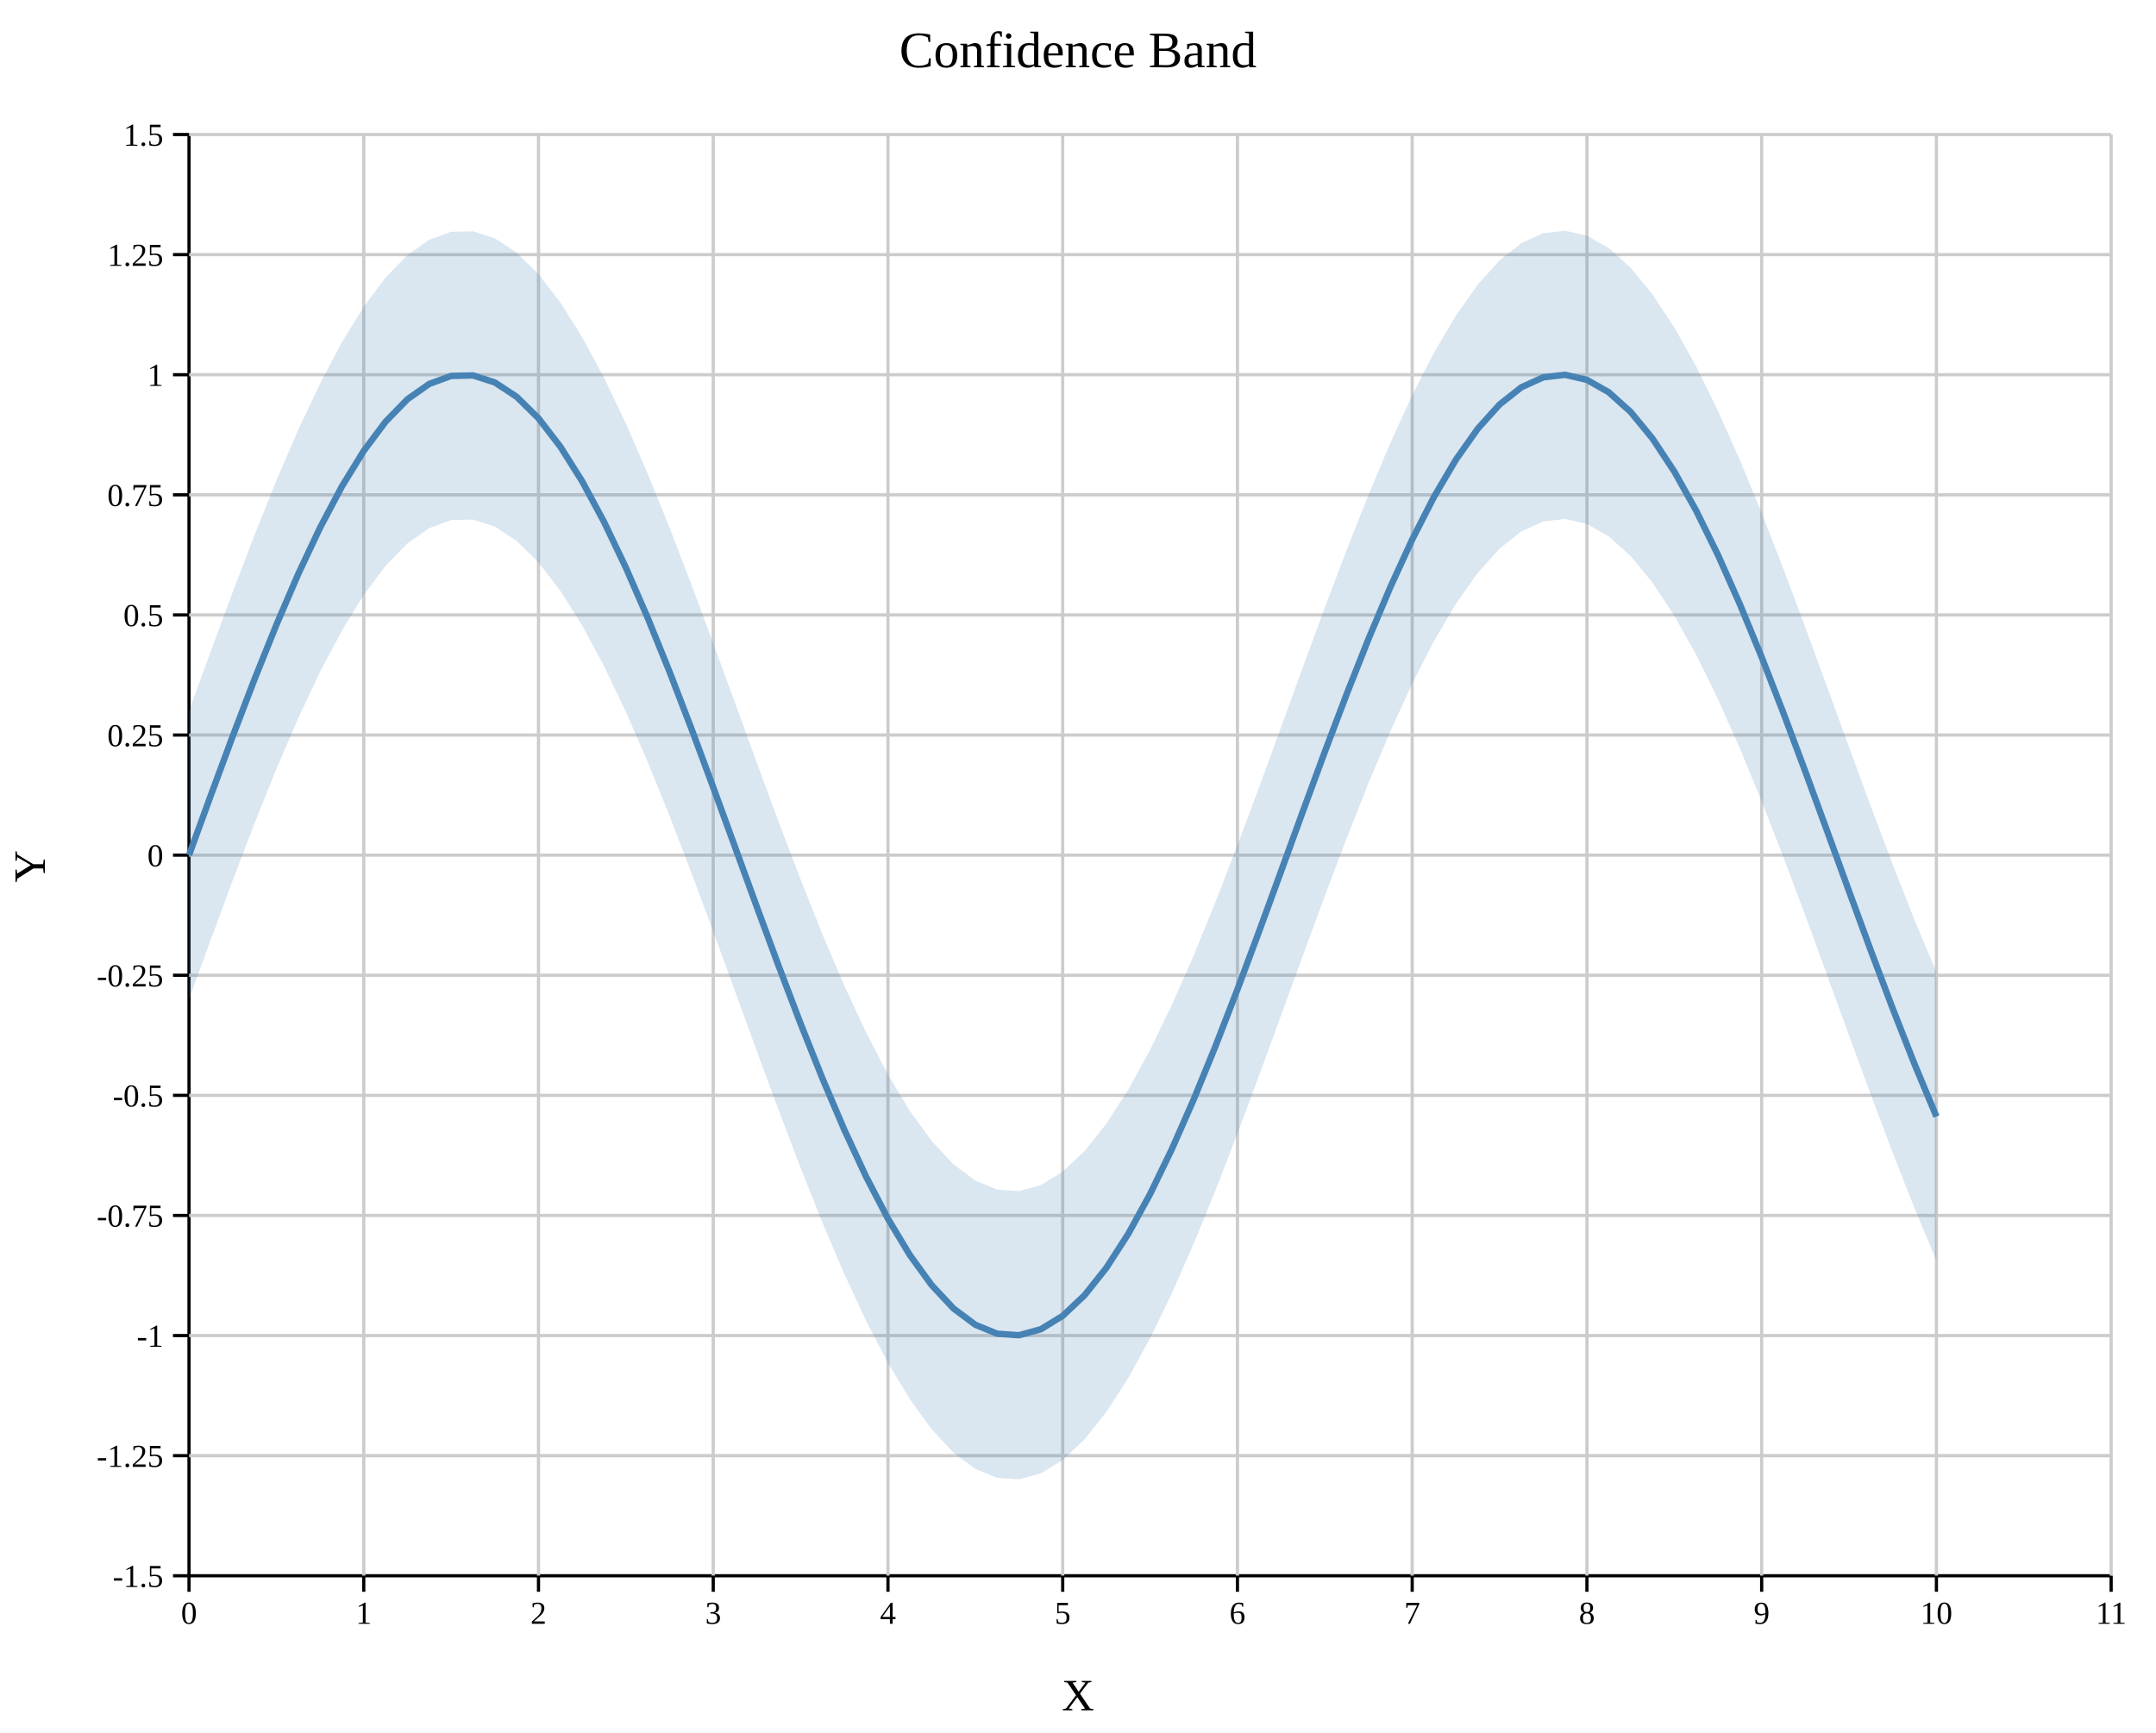
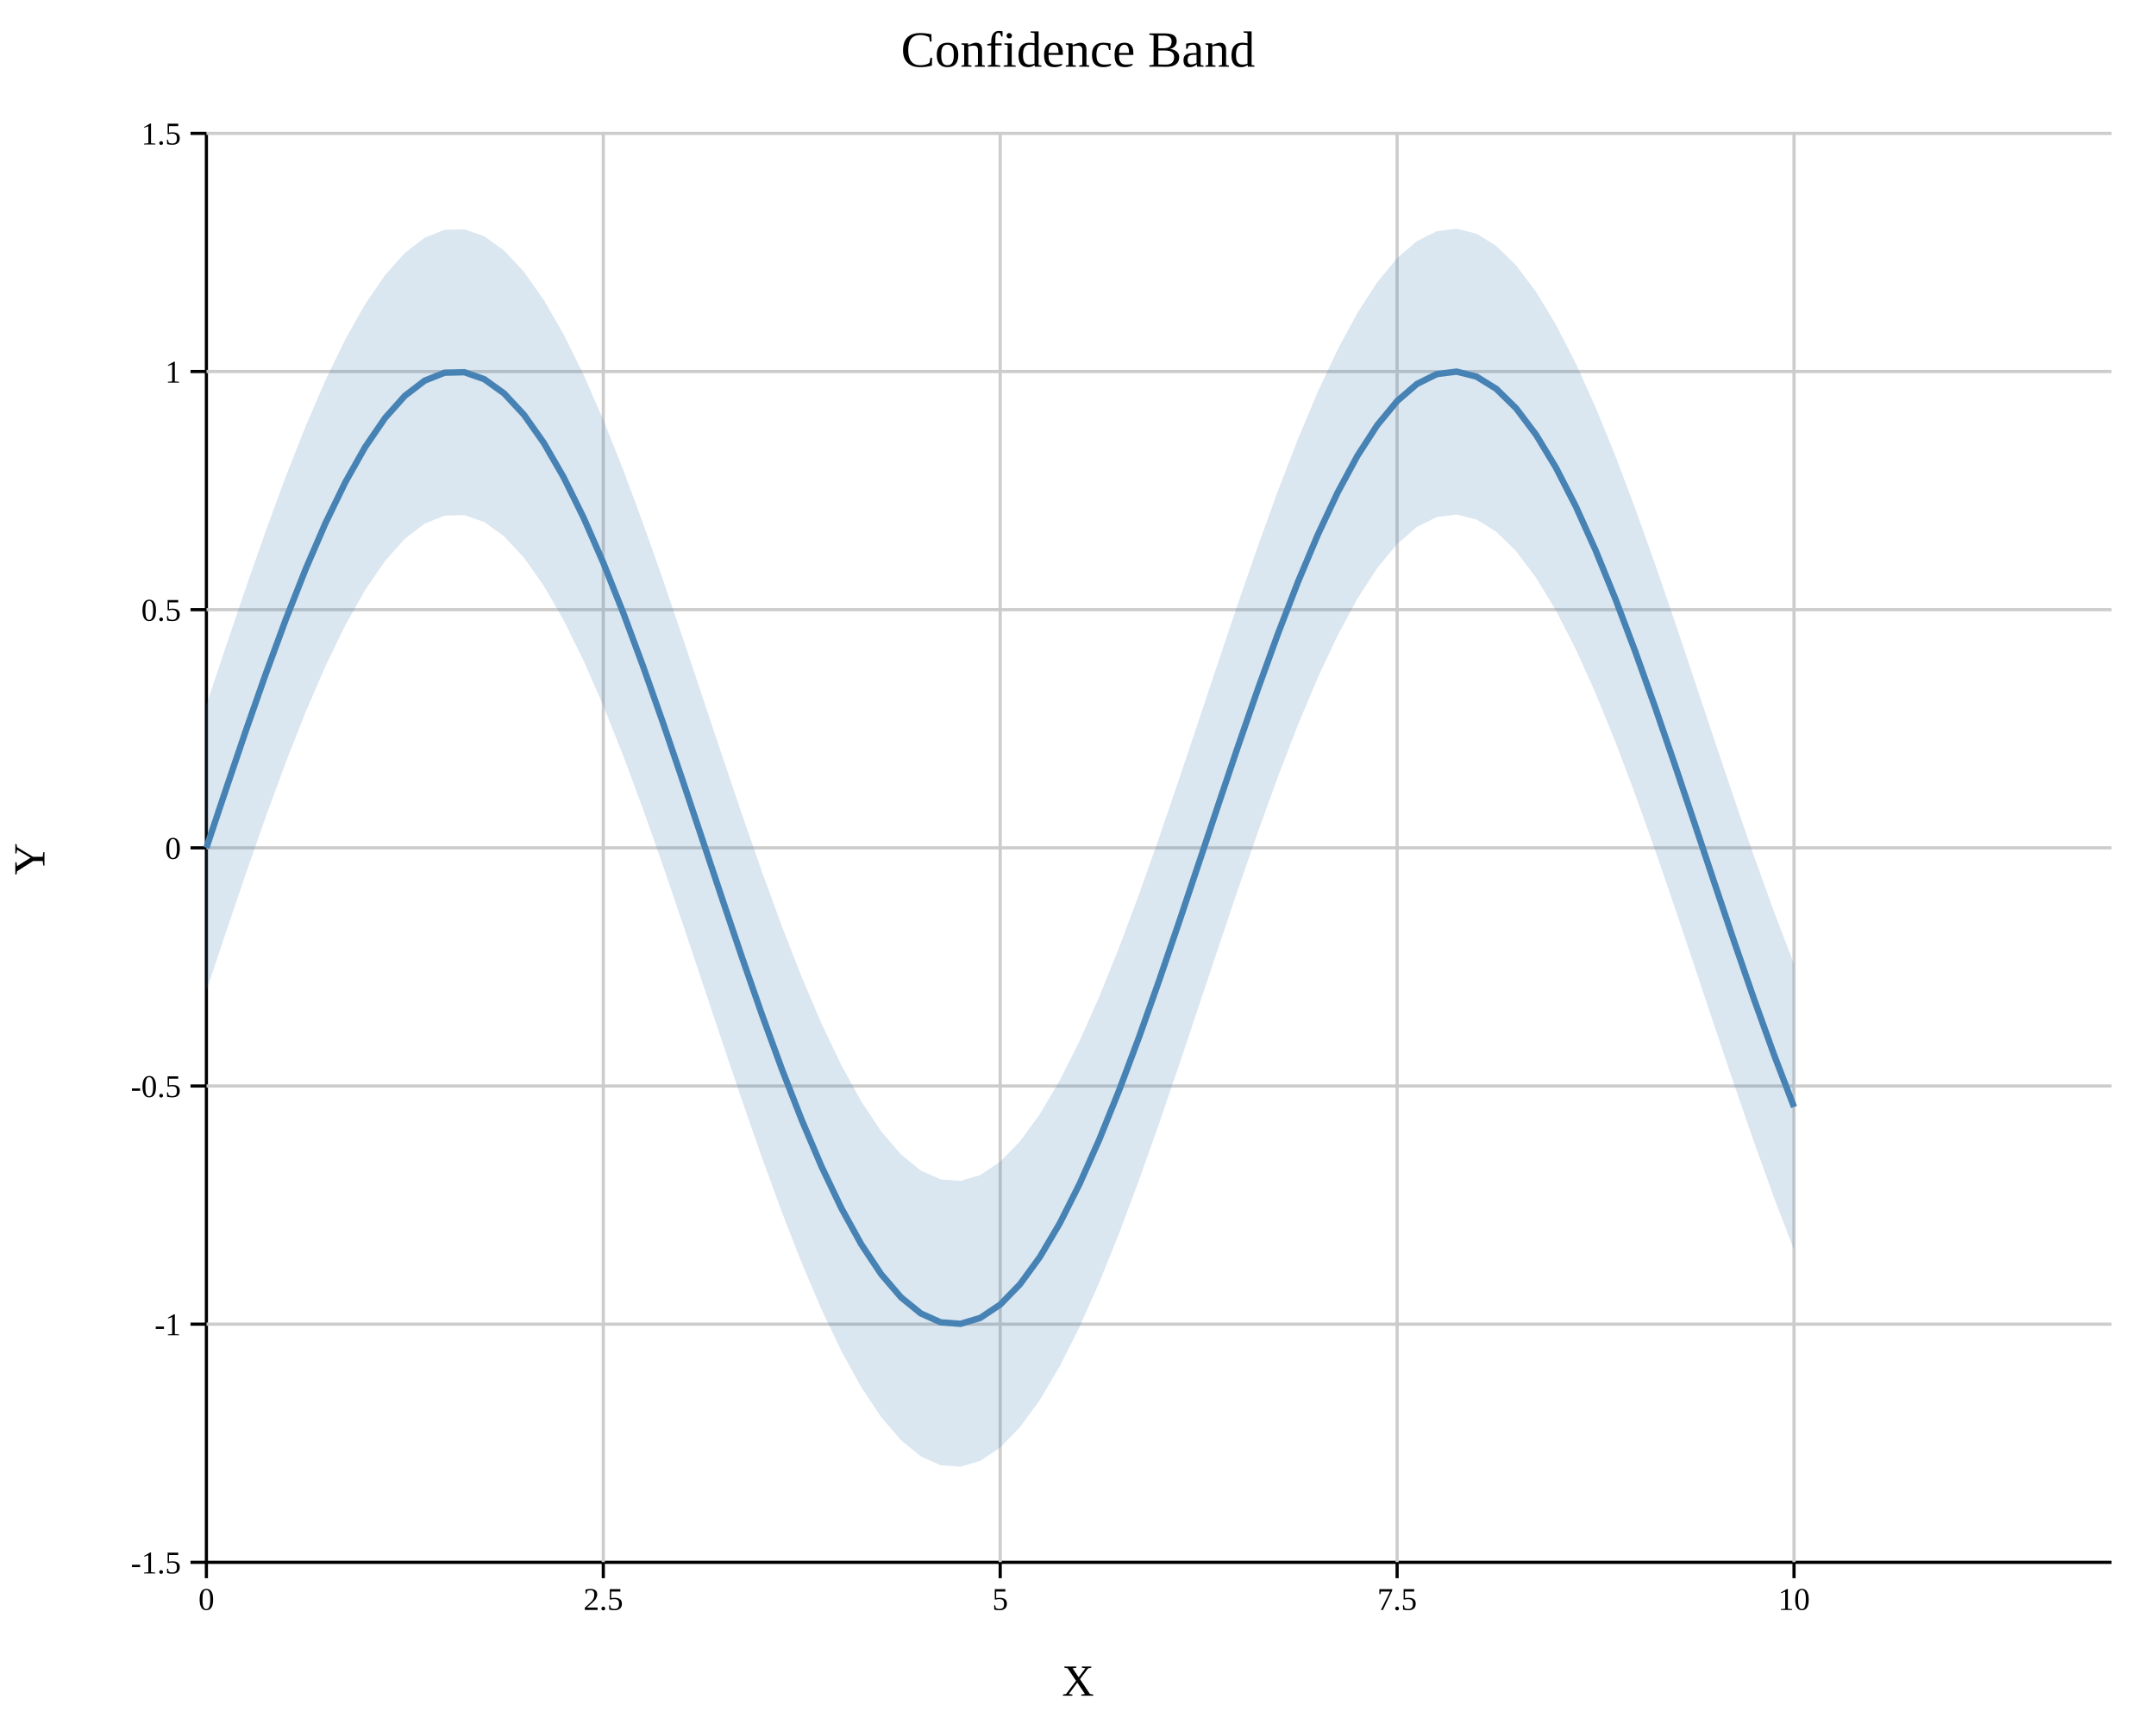
- <svg xmlns="http://www.w3.org/2000/svg" width="673" height="541" fill="black">
+ <svg xmlns="http://www.w3.org/2000/svg" width="679" height="541" fill="black">
  <rect width="100%" height="100%" fill="white" />
-   <line x1="59" y1="492" x2="659" y2="492" stroke="black" stroke-width="1" />
-   <line x1="59" y1="42" x2="59" y2="492" stroke="black" stroke-width="1" />
-   <line x1="113.545" y1="42" x2="113.545" y2="492" stroke="#ccc" stroke-width="1" />
-   <line x1="168.091" y1="42" x2="168.091" y2="492" stroke="#ccc" stroke-width="1" />
-   <line x1="222.636" y1="42" x2="222.636" y2="492" stroke="#ccc" stroke-width="1" />
-   <line x1="277.182" y1="42" x2="277.182" y2="492" stroke="#ccc" stroke-width="1" />
-   <line x1="331.727" y1="42" x2="331.727" y2="492" stroke="#ccc" stroke-width="1" />
-   <line x1="386.273" y1="42" x2="386.273" y2="492" stroke="#ccc" stroke-width="1" />
-   <line x1="440.818" y1="42" x2="440.818" y2="492" stroke="#ccc" stroke-width="1" />
-   <line x1="495.364" y1="42" x2="495.364" y2="492" stroke="#ccc" stroke-width="1" />
-   <line x1="549.909" y1="42" x2="549.909" y2="492" stroke="#ccc" stroke-width="1" />
-   <line x1="604.455" y1="42" x2="604.455" y2="492" stroke="#ccc" stroke-width="1" />
-   <line x1="659" y1="42" x2="659" y2="492" stroke="#ccc" stroke-width="1" />
-   <line x1="59" y1="454.5" x2="659" y2="454.5" stroke="#ccc" stroke-width="1" />
-   <line x1="59" y1="417" x2="659" y2="417" stroke="#ccc" stroke-width="1" />
-   <line x1="59" y1="379.5" x2="659" y2="379.5" stroke="#ccc" stroke-width="1" />
-   <line x1="59" y1="342" x2="659" y2="342" stroke="#ccc" stroke-width="1" />
-   <line x1="59" y1="304.5" x2="659" y2="304.5" stroke="#ccc" stroke-width="1" />
-   <line x1="59" y1="267" x2="659" y2="267" stroke="#ccc" stroke-width="1" />
-   <line x1="59" y1="229.5" x2="659" y2="229.5" stroke="#ccc" stroke-width="1" />
-   <line x1="59" y1="192" x2="659" y2="192" stroke="#ccc" stroke-width="1" />
-   <line x1="59" y1="154.5" x2="659" y2="154.5" stroke="#ccc" stroke-width="1" />
-   <line x1="59" y1="117" x2="659" y2="117" stroke="#ccc" stroke-width="1" />
-   <line x1="59" y1="79.5" x2="659" y2="79.5" stroke="#ccc" stroke-width="1" />
-   <line x1="59" y1="42" x2="659" y2="42" stroke="#ccc" stroke-width="1" />
-   <line x1="59" y1="492" x2="59" y2="497" stroke="black" stroke-width="1" />
-   <text x="59" y="507" font-size="10" text-anchor="middle">0</text>
-   <line x1="113.545" y1="492" x2="113.545" y2="497" stroke="black" stroke-width="1" />
-   <text x="113.545" y="507" font-size="10" text-anchor="middle">1</text>
-   <line x1="168.091" y1="492" x2="168.091" y2="497" stroke="black" stroke-width="1" />
-   <text x="168.091" y="507" font-size="10" text-anchor="middle">2</text>
-   <line x1="222.636" y1="492" x2="222.636" y2="497" stroke="black" stroke-width="1" />
-   <text x="222.636" y="507" font-size="10" text-anchor="middle">3</text>
-   <line x1="277.182" y1="492" x2="277.182" y2="497" stroke="black" stroke-width="1" />
-   <text x="277.182" y="507" font-size="10" text-anchor="middle">4</text>
-   <line x1="331.727" y1="492" x2="331.727" y2="497" stroke="black" stroke-width="1" />
-   <text x="331.727" y="507" font-size="10" text-anchor="middle">5</text>
-   <line x1="386.273" y1="492" x2="386.273" y2="497" stroke="black" stroke-width="1" />
-   <text x="386.273" y="507" font-size="10" text-anchor="middle">6</text>
-   <line x1="440.818" y1="492" x2="440.818" y2="497" stroke="black" stroke-width="1" />
-   <text x="440.818" y="507" font-size="10" text-anchor="middle">7</text>
-   <line x1="495.364" y1="492" x2="495.364" y2="497" stroke="black" stroke-width="1" />
-   <text x="495.364" y="507" font-size="10" text-anchor="middle">8</text>
-   <line x1="549.909" y1="492" x2="549.909" y2="497" stroke="black" stroke-width="1" />
-   <text x="549.909" y="507" font-size="10" text-anchor="middle">9</text>
-   <line x1="604.455" y1="492" x2="604.455" y2="497" stroke="black" stroke-width="1" />
-   <text x="604.455" y="507" font-size="10" text-anchor="middle">10</text>
-   <line x1="659" y1="492" x2="659" y2="497" stroke="black" stroke-width="1" />
-   <text x="659" y="507" font-size="10" text-anchor="middle">11</text>
-   <line x1="54" y1="492" x2="59" y2="492" stroke="black" stroke-width="1" />
-   <text x="51" y="495.5" font-size="10" text-anchor="end">-1.5</text>
-   <line x1="54" y1="454.5" x2="59" y2="454.5" stroke="black" stroke-width="1" />
-   <text x="51" y="458" font-size="10" text-anchor="end">-1.25</text>
-   <line x1="54" y1="417" x2="59" y2="417" stroke="black" stroke-width="1" />
-   <text x="51" y="420.5" font-size="10" text-anchor="end">-1</text>
-   <line x1="54" y1="379.5" x2="59" y2="379.5" stroke="black" stroke-width="1" />
-   <text x="51" y="383" font-size="10" text-anchor="end">-0.75</text>
-   <line x1="54" y1="342" x2="59" y2="342" stroke="black" stroke-width="1" />
-   <text x="51" y="345.5" font-size="10" text-anchor="end">-0.5</text>
-   <line x1="54" y1="304.5" x2="59" y2="304.5" stroke="black" stroke-width="1" />
-   <text x="51" y="308" font-size="10" text-anchor="end">-0.25</text>
-   <line x1="54" y1="267" x2="59" y2="267" stroke="black" stroke-width="1" />
-   <text x="51" y="270.5" font-size="10" text-anchor="end">0</text>
-   <line x1="54" y1="229.5" x2="59" y2="229.5" stroke="black" stroke-width="1" />
-   <text x="51" y="233" font-size="10" text-anchor="end">0.25</text>
-   <line x1="54" y1="192" x2="59" y2="192" stroke="black" stroke-width="1" />
-   <text x="51" y="195.5" font-size="10" text-anchor="end">0.5</text>
-   <line x1="54" y1="154.5" x2="59" y2="154.5" stroke="black" stroke-width="1" />
-   <text x="51" y="158" font-size="10" text-anchor="end">0.75</text>
-   <line x1="54" y1="117" x2="59" y2="117" stroke="black" stroke-width="1" />
-   <text x="51" y="120.5" font-size="10" text-anchor="end">1</text>
-   <line x1="54" y1="79.5" x2="59" y2="79.5" stroke="black" stroke-width="1" />
-   <text x="51" y="83" font-size="10" text-anchor="end">1.25</text>
-   <line x1="54" y1="42" x2="59" y2="42" stroke="black" stroke-width="1" />
-   <text x="51" y="45.5" font-size="10" text-anchor="end">1.5</text>
-   <text x="336.5" y="534" font-size="14" text-anchor="middle">X</text>
+   <line x1="65" y1="492" x2="665" y2="492" stroke="black" stroke-width="1" />
+   <line x1="65" y1="42" x2="65" y2="492" stroke="black" stroke-width="1" />
+   <line x1="190" y1="42" x2="190" y2="492" stroke="#ccc" stroke-width="1" />
+   <line x1="315" y1="42" x2="315" y2="492" stroke="#ccc" stroke-width="1" />
+   <line x1="440" y1="42" x2="440" y2="492" stroke="#ccc" stroke-width="1" />
+   <line x1="565" y1="42" x2="565" y2="492" stroke="#ccc" stroke-width="1" />
+   <line x1="65" y1="417" x2="665" y2="417" stroke="#ccc" stroke-width="1" />
+   <line x1="65" y1="342" x2="665" y2="342" stroke="#ccc" stroke-width="1" />
+   <line x1="65" y1="267" x2="665" y2="267" stroke="#ccc" stroke-width="1" />
+   <line x1="65" y1="192" x2="665" y2="192" stroke="#ccc" stroke-width="1" />
+   <line x1="65" y1="117" x2="665" y2="117" stroke="#ccc" stroke-width="1" />
+   <line x1="65" y1="42" x2="665" y2="42" stroke="#ccc" stroke-width="1" />
+   <line x1="65" y1="492" x2="65" y2="497" stroke="black" stroke-width="1" />
+   <text x="65" y="507" font-size="10" text-anchor="middle">0</text>
+   <line x1="190" y1="492" x2="190" y2="497" stroke="black" stroke-width="1" />
+   <text x="190" y="507" font-size="10" text-anchor="middle">2.5</text>
+   <line x1="315" y1="492" x2="315" y2="497" stroke="black" stroke-width="1" />
+   <text x="315" y="507" font-size="10" text-anchor="middle">5</text>
+   <line x1="440" y1="492" x2="440" y2="497" stroke="black" stroke-width="1" />
+   <text x="440" y="507" font-size="10" text-anchor="middle">7.5</text>
+   <line x1="565" y1="492" x2="565" y2="497" stroke="black" stroke-width="1" />
+   <text x="565" y="507" font-size="10" text-anchor="middle">10</text>
+   <line x1="60" y1="492" x2="65" y2="492" stroke="black" stroke-width="1" />
+   <text x="57" y="495.5" font-size="10" text-anchor="end">-1.5</text>
+   <line x1="60" y1="417" x2="65" y2="417" stroke="black" stroke-width="1" />
+   <text x="57" y="420.5" font-size="10" text-anchor="end">-1</text>
+   <line x1="60" y1="342" x2="65" y2="342" stroke="black" stroke-width="1" />
+   <text x="57" y="345.5" font-size="10" text-anchor="end">-0.5</text>
+   <line x1="60" y1="267" x2="65" y2="267" stroke="black" stroke-width="1" />
+   <text x="57" y="270.5" font-size="10" text-anchor="end">0</text>
+   <line x1="60" y1="192" x2="65" y2="192" stroke="black" stroke-width="1" />
+   <text x="57" y="195.5" font-size="10" text-anchor="end">0.5</text>
+   <line x1="60" y1="117" x2="65" y2="117" stroke="black" stroke-width="1" />
+   <text x="57" y="120.5" font-size="10" text-anchor="end">1</text>
+   <line x1="60" y1="42" x2="65" y2="42" stroke="black" stroke-width="1" />
+   <text x="57" y="45.5" font-size="10" text-anchor="end">1.5</text>
+   <text x="339.5" y="534" font-size="14" text-anchor="middle">X</text>
  <text x="14" y="270.5" font-size="14" text-anchor="middle" transform="rotate(-90,14,270.5)">Y</text>
-   <text x="336.5" y="21" font-size="16" text-anchor="middle">Confidence Band</text>
-   <path d="M 59 222 L 65.818 203.299 L 72.636 184.889 L 79.455 167.059 L 86.273 150.086 L 93.091 134.235 L 99.909 119.754 L 106.727 106.868 L 113.545 95.779 L 120.364 86.66 L 127.182 79.652 L 134 74.866 L 140.818 72.376 L 147.636 72.22 L 154.455 74.402 L 161.273 78.887 L 168.091 85.605 L 174.909 94.452 L 181.727 105.289 L 188.545 117.947 L 195.364 132.229 L 202.182 147.912 L 209 164.751 L 215.818 182.483 L 222.636 200.832 L 229.455 219.511 L 236.273 238.229 L 243.091 256.694 L 249.909 274.617 L 256.727 291.72 L 263.545 307.734 L 270.364 322.411 L 277.182 335.52 L 284 346.859 L 290.818 356.248 L 297.636 363.543 L 304.455 368.63 L 311.273 371.428 L 318.091 371.894 L 324.909 370.021 L 331.727 365.839 L 338.545 359.412 L 345.364 350.84 L 352.182 340.258 L 359 327.831 L 365.818 313.752 L 372.636 298.242 L 379.455 281.542 L 386.273 263.912 L 393.091 245.629 L 399.909 226.977 L 406.727 208.247 L 413.545 189.732 L 420.364 171.72 L 427.182 154.493 L 434 138.32 L 440.818 123.452 L 447.636 110.122 L 454.455 98.538 L 461.273 88.88 L 468.091 81.3 L 474.909 75.915 L 481.727 72.81 L 488.545 72.033 L 495.364 73.596 L 502.182 77.475 L 509 83.609 L 515.818 91.903 L 522.636 102.227 L 529.455 114.42 L 536.273 128.291 L 543.091 143.625 L 549.909 160.182 L 556.727 177.704 L 563.545 195.917 L 570.364 214.536 L 577.182 233.273 L 584 251.833 L 590.818 269.928 L 597.636 287.275 L 604.455 303.603 L 604.455 393.603 L 597.636 377.275 L 590.818 359.928 L 584 341.833 L 577.182 323.273 L 570.364 304.536 L 563.545 285.917 L 556.727 267.704 L 549.909 250.182 L 543.091 233.625 L 536.273 218.291 L 529.455 204.42 L 522.636 192.227 L 515.818 181.903 L 509 173.609 L 502.182 167.475 L 495.364 163.596 L 488.545 162.033 L 481.727 162.81 L 474.909 165.915 L 468.091 171.3 L 461.273 178.88 L 454.455 188.538 L 447.636 200.122 L 440.818 213.452 L 434 228.32 L 427.182 244.493 L 420.364 261.72 L 413.545 279.732 L 406.727 298.247 L 399.909 316.977 L 393.091 335.629 L 386.273 353.912 L 379.455 371.542 L 372.636 388.242 L 365.818 403.752 L 359 417.831 L 352.182 430.258 L 345.364 440.84 L 338.545 449.412 L 331.727 455.839 L 324.909 460.021 L 318.091 461.894 L 311.273 461.428 L 304.455 458.63 L 297.636 453.543 L 290.818 446.248 L 284 436.859 L 277.182 425.52 L 270.364 412.411 L 263.545 397.734 L 256.727 381.72 L 249.909 364.617 L 243.091 346.694 L 236.273 328.229 L 229.455 309.511 L 222.636 290.832 L 215.818 272.483 L 209 254.751 L 202.182 237.912 L 195.364 222.229 L 188.545 207.947 L 181.727 195.289 L 174.909 184.452 L 168.091 175.605 L 161.273 168.887 L 154.455 164.402 L 147.636 162.22 L 140.818 162.376 L 134 164.866 L 127.182 169.652 L 120.364 176.66 L 113.545 185.779 L 106.727 196.868 L 99.909 209.754 L 93.091 224.235 L 86.273 240.086 L 79.455 257.059 L 72.636 274.889 L 65.818 293.299 L 59 312 Z" stroke="none" stroke-width="0" fill="steelblue" fill-opacity="0.2" />
-   <path d="M 59 267 L 65.818 248.299 L 72.636 229.889 L 79.455 212.059 L 86.273 195.086 L 93.091 179.235 L 99.909 164.754 L 106.727 151.868 L 113.545 140.779 L 120.364 131.66 L 127.182 124.652 L 134 119.866 L 140.818 117.376 L 147.636 117.22 L 154.455 119.402 L 161.273 123.887 L 168.091 130.605 L 174.909 139.452 L 181.727 150.289 L 188.545 162.947 L 195.364 177.229 L 202.182 192.912 L 209 209.751 L 215.818 227.483 L 222.636 245.832 L 229.455 264.511 L 236.273 283.229 L 243.091 301.694 L 249.909 319.617 L 256.727 336.72 L 263.545 352.734 L 270.364 367.411 L 277.182 380.52 L 284 391.859 L 290.818 401.248 L 297.636 408.543 L 304.455 413.63 L 311.273 416.428 L 318.091 416.894 L 324.909 415.021 L 331.727 410.839 L 338.545 404.412 L 345.364 395.84 L 352.182 385.258 L 359 372.831 L 365.818 358.752 L 372.636 343.242 L 379.455 326.542 L 386.273 308.912 L 393.091 290.629 L 399.909 271.977 L 406.727 253.247 L 413.545 234.732 L 420.364 216.72 L 427.182 199.493 L 434 183.32 L 440.818 168.452 L 447.636 155.122 L 454.455 143.538 L 461.273 133.88 L 468.091 126.3 L 474.909 120.915 L 481.727 117.81 L 488.545 117.033 L 495.364 118.596 L 502.182 122.475 L 509 128.609 L 515.818 136.903 L 522.636 147.227 L 529.455 159.42 L 536.273 173.291 L 543.091 188.625 L 549.909 205.182 L 556.727 222.704 L 563.545 240.917 L 570.364 259.536 L 577.182 278.273 L 584 296.833 L 590.818 314.928 L 597.636 332.275 L 604.455 348.603 " stroke="steelblue" stroke-width="2" fill="none" />
+   <text x="339.5" y="21" font-size="16" text-anchor="middle">Confidence Band</text>
+   <path d="M 65 222 L 71.25 203.299 L 77.5 184.889 L 83.75 167.059 L 90 150.086 L 96.25 134.235 L 102.5 119.754 L 108.75 106.868 L 115 95.779 L 121.25 86.66 L 127.5 79.652 L 133.75 74.866 L 140 72.376 L 146.25 72.22 L 152.5 74.402 L 158.75 78.887 L 165 85.605 L 171.25 94.452 L 177.5 105.289 L 183.75 117.947 L 190 132.229 L 196.25 147.912 L 202.5 164.751 L 208.75 182.483 L 215 200.832 L 221.25 219.511 L 227.5 238.229 L 233.75 256.694 L 240 274.617 L 246.25 291.72 L 252.5 307.734 L 258.75 322.411 L 265 335.52 L 271.25 346.859 L 277.5 356.248 L 283.75 363.543 L 290 368.63 L 296.25 371.428 L 302.5 371.894 L 308.75 370.021 L 315 365.839 L 321.25 359.412 L 327.5 350.84 L 333.75 340.258 L 340 327.831 L 346.25 313.752 L 352.5 298.242 L 358.75 281.542 L 365 263.912 L 371.25 245.629 L 377.5 226.977 L 383.75 208.247 L 390 189.732 L 396.25 171.72 L 402.5 154.493 L 408.75 138.32 L 415 123.452 L 421.25 110.122 L 427.5 98.538 L 433.75 88.88 L 440 81.3 L 446.25 75.915 L 452.5 72.81 L 458.75 72.033 L 465 73.596 L 471.25 77.475 L 477.5 83.609 L 483.75 91.903 L 490 102.227 L 496.25 114.42 L 502.5 128.291 L 508.75 143.625 L 515 160.182 L 521.25 177.704 L 527.5 195.917 L 533.75 214.536 L 540 233.273 L 546.25 251.833 L 552.5 269.928 L 558.75 287.275 L 565 303.603 L 565 393.603 L 558.75 377.275 L 552.5 359.928 L 546.25 341.833 L 540 323.273 L 533.75 304.536 L 527.5 285.917 L 521.25 267.704 L 515 250.182 L 508.75 233.625 L 502.5 218.291 L 496.25 204.42 L 490 192.227 L 483.75 181.903 L 477.5 173.609 L 471.25 167.475 L 465 163.596 L 458.75 162.033 L 452.5 162.81 L 446.25 165.915 L 440 171.3 L 433.75 178.88 L 427.5 188.538 L 421.25 200.122 L 415 213.452 L 408.75 228.32 L 402.5 244.493 L 396.25 261.72 L 390 279.732 L 383.75 298.247 L 377.5 316.977 L 371.25 335.629 L 365 353.912 L 358.75 371.542 L 352.5 388.242 L 346.25 403.752 L 340 417.831 L 333.75 430.258 L 327.5 440.84 L 321.25 449.412 L 315 455.839 L 308.75 460.021 L 302.5 461.894 L 296.25 461.428 L 290 458.63 L 283.75 453.543 L 277.5 446.248 L 271.25 436.859 L 265 425.52 L 258.75 412.411 L 252.5 397.734 L 246.25 381.72 L 240 364.617 L 233.75 346.694 L 227.5 328.229 L 221.25 309.511 L 215 290.832 L 208.75 272.483 L 202.5 254.751 L 196.25 237.912 L 190 222.229 L 183.75 207.947 L 177.5 195.289 L 171.25 184.452 L 165 175.605 L 158.75 168.887 L 152.5 164.402 L 146.25 162.22 L 140 162.376 L 133.75 164.866 L 127.5 169.652 L 121.25 176.66 L 115 185.779 L 108.75 196.868 L 102.5 209.754 L 96.25 224.235 L 90 240.086 L 83.75 257.059 L 77.5 274.889 L 71.25 293.299 L 65 312 Z" stroke="none" stroke-width="0" fill="steelblue" fill-opacity="0.2" />
+   <path d="M 65 267 L 71.25 248.299 L 77.5 229.889 L 83.75 212.059 L 90 195.086 L 96.25 179.235 L 102.5 164.754 L 108.75 151.868 L 115 140.779 L 121.25 131.66 L 127.5 124.652 L 133.75 119.866 L 140 117.376 L 146.25 117.22 L 152.5 119.402 L 158.75 123.887 L 165 130.605 L 171.25 139.452 L 177.5 150.289 L 183.75 162.947 L 190 177.229 L 196.25 192.912 L 202.5 209.751 L 208.75 227.483 L 215 245.832 L 221.25 264.511 L 227.5 283.229 L 233.75 301.694 L 240 319.617 L 246.25 336.72 L 252.5 352.734 L 258.75 367.411 L 265 380.52 L 271.25 391.859 L 277.5 401.248 L 283.75 408.543 L 290 413.63 L 296.25 416.428 L 302.5 416.894 L 308.75 415.021 L 315 410.839 L 321.25 404.412 L 327.5 395.84 L 333.75 385.258 L 340 372.831 L 346.25 358.752 L 352.5 343.242 L 358.75 326.542 L 365 308.912 L 371.25 290.629 L 377.5 271.977 L 383.75 253.247 L 390 234.732 L 396.25 216.72 L 402.5 199.493 L 408.75 183.32 L 415 168.452 L 421.25 155.122 L 427.5 143.538 L 433.75 133.88 L 440 126.3 L 446.25 120.915 L 452.5 117.81 L 458.75 117.033 L 465 118.596 L 471.25 122.475 L 477.5 128.609 L 483.75 136.903 L 490 147.227 L 496.25 159.42 L 502.5 173.291 L 508.75 188.625 L 515 205.182 L 521.25 222.704 L 527.5 240.917 L 533.75 259.536 L 540 278.273 L 546.25 296.833 L 552.5 314.928 L 558.75 332.275 L 565 348.603 " stroke="steelblue" stroke-width="2" fill="none" />
</svg>
